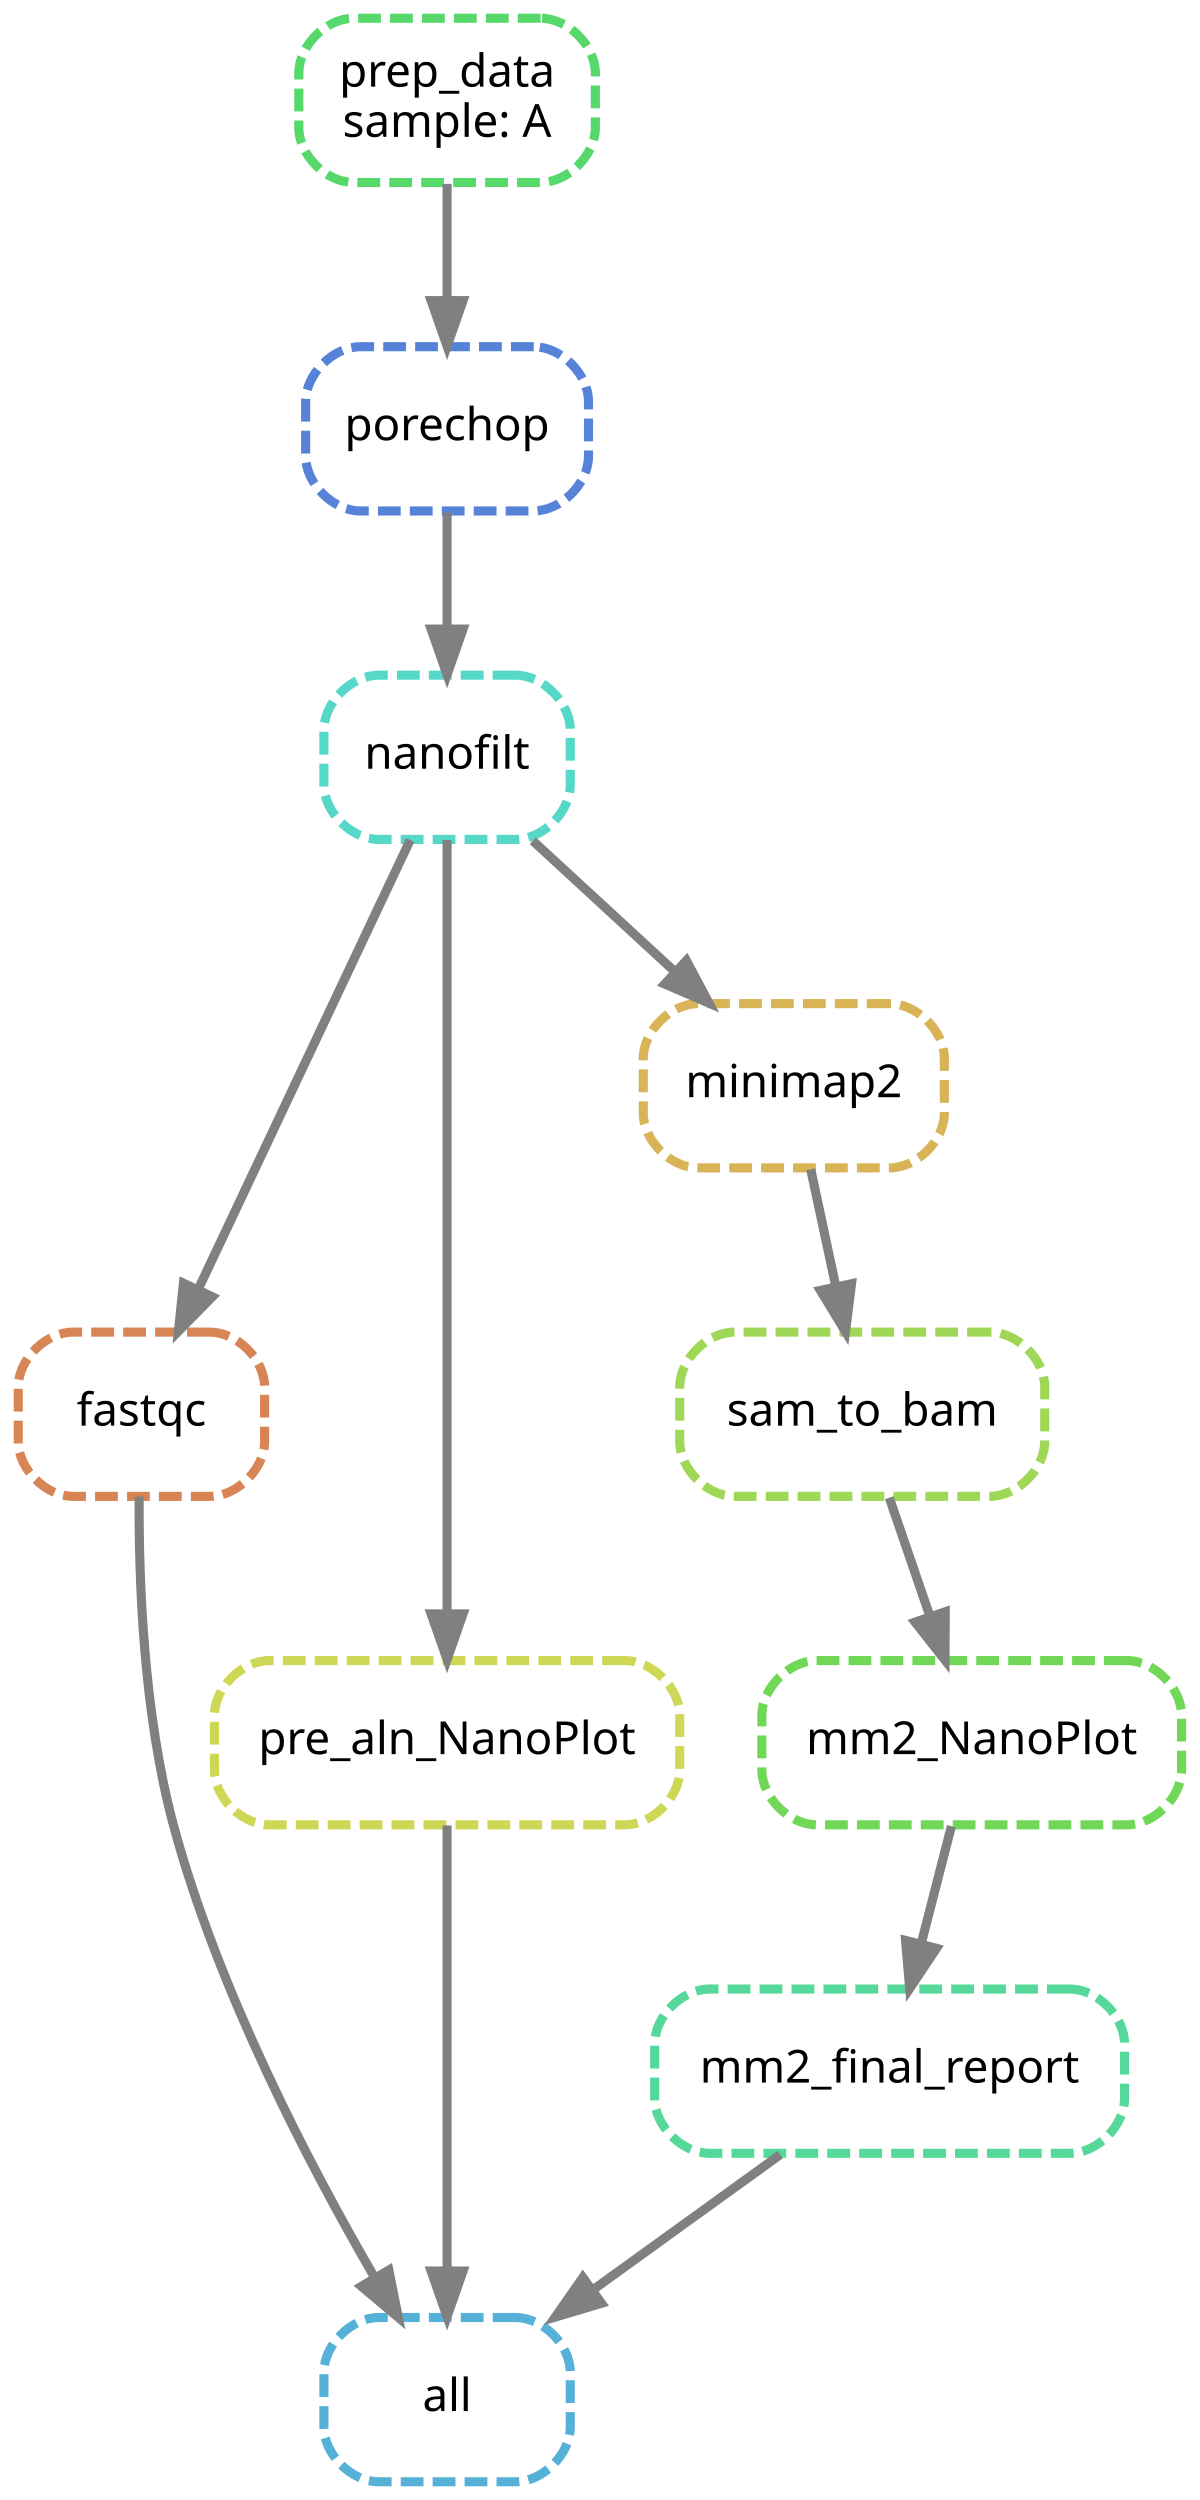
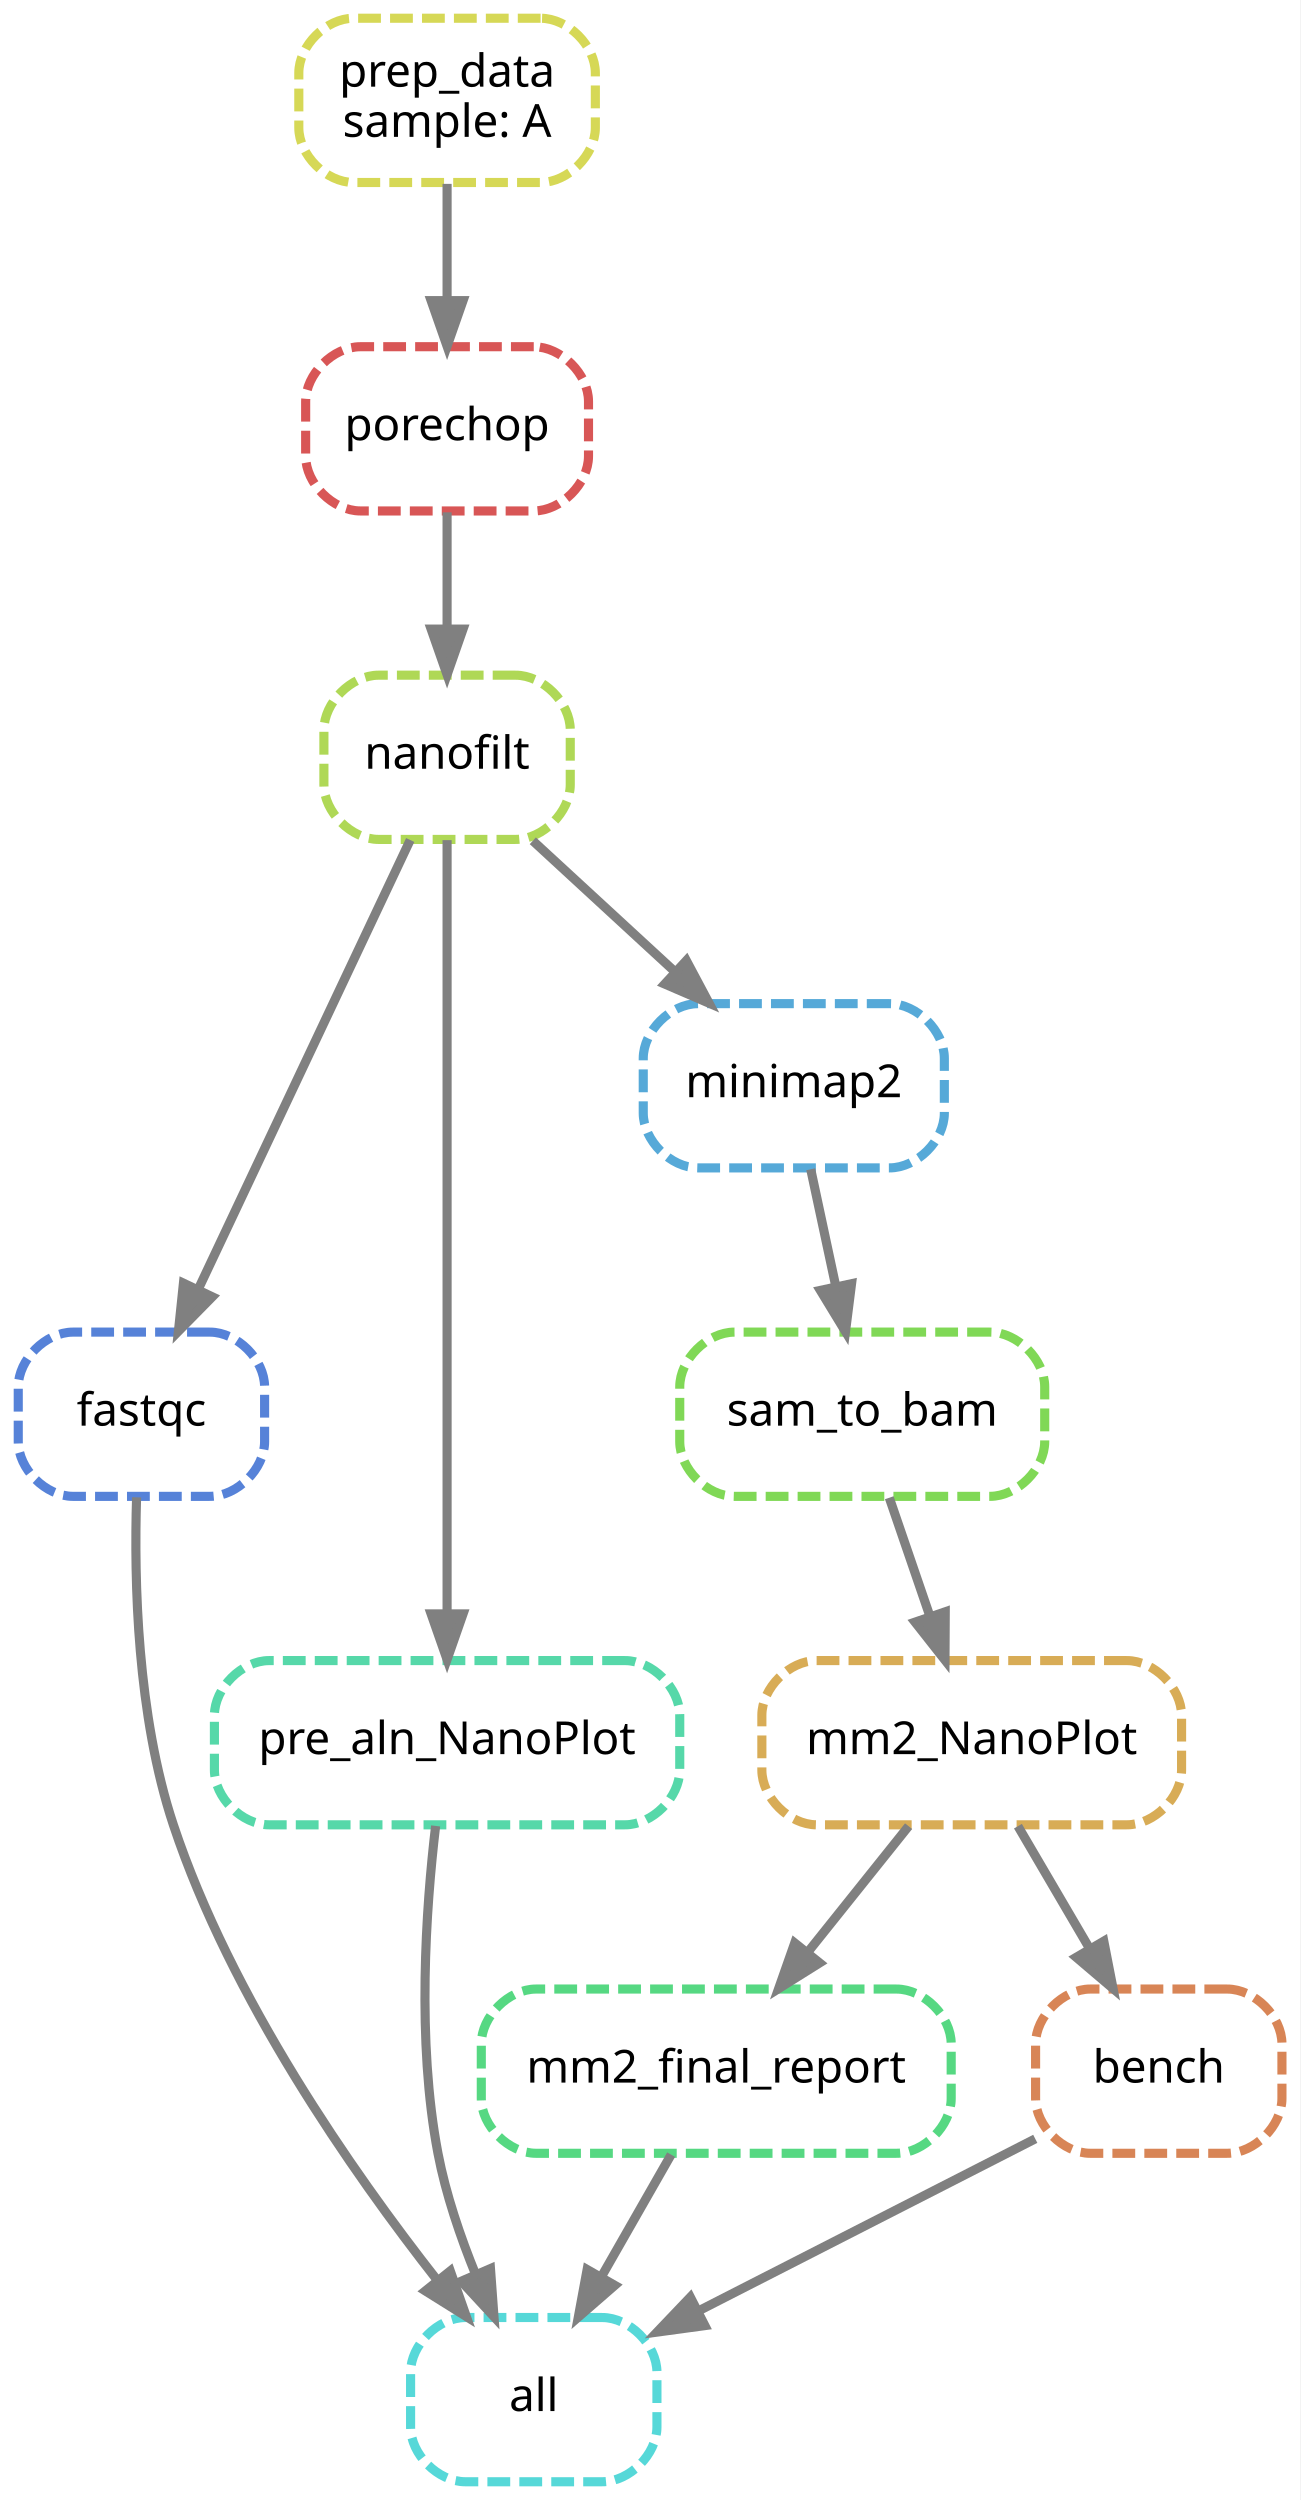
- <svg xmlns="http://www.w3.org/2000/svg" width="263pt" height="548pt" viewBox="0.00 0.00 263.00 548.00">
+ <svg xmlns="http://www.w3.org/2000/svg" width="285pt" height="548pt" viewBox="0.00 0.00 285.00 548.00">
  <g id="graph0" class="graph" transform="scale(1 1) rotate(0) translate(4 544)">
-     <polygon fill="white" stroke="transparent" points="-4,4 -4,-544 259,-544 259,4 -4,4" />
+     <polygon fill="white" stroke="transparent" points="-4,4 -4,-544 281,-544 281,4 -4,4" />
    <g id="node1" class="node">
-       <path fill="none" stroke="#56b1d8" stroke-width="2" stroke-dasharray="5,2" d="M109,-36C109,-36 79,-36 79,-36 73,-36 67,-30 67,-24 67,-24 67,-12 67,-12 67,-6 73,0 79,0 79,0 109,0 109,0 115,0 121,-6 121,-12 121,-12 121,-24 121,-24 121,-30 115,-36 109,-36" />
-       <text text-anchor="middle" x="94" y="-15.5" font-family="sans" font-size="10.00">all</text>
+       <path fill="none" stroke="#56d8d8" stroke-width="2" stroke-dasharray="5,2" d="M128,-36C128,-36 98,-36 98,-36 92,-36 86,-30 86,-24 86,-24 86,-12 86,-12 86,-6 92,0 98,0 98,0 128,0 128,0 134,0 140,-6 140,-12 140,-12 140,-24 140,-24 140,-30 134,-36 128,-36" />
+       <text text-anchor="middle" x="113" y="-15.5" font-family="sans" font-size="10.00">all</text>
    </g>
    <g id="node2" class="node">
-       <path fill="none" stroke="#d88556" stroke-width="2" stroke-dasharray="5,2" d="M42,-252C42,-252 12,-252 12,-252 6,-252 0,-246 0,-240 0,-240 0,-228 0,-228 0,-222 6,-216 12,-216 12,-216 42,-216 42,-216 48,-216 54,-222 54,-228 54,-228 54,-240 54,-240 54,-246 48,-252 42,-252" />
+       <path fill="none" stroke="#5682d8" stroke-width="2" stroke-dasharray="5,2" d="M42,-252C42,-252 12,-252 12,-252 6,-252 0,-246 0,-240 0,-240 0,-228 0,-228 0,-222 6,-216 12,-216 12,-216 42,-216 42,-216 48,-216 54,-222 54,-228 54,-228 54,-240 54,-240 54,-246 48,-252 42,-252" />
      <text text-anchor="middle" x="27" y="-231.5" font-family="sans" font-size="10.00">fastqc</text>
    </g>
    <g id="edge1" class="edge">
-       <path fill="none" stroke="grey" stroke-width="2" d="M26.5,-215.96C26.39,-197.81 27.43,-168.39 34,-144 43.77,-107.72 63.92,-69.22 78.17,-44.69" />
-       <polygon fill="grey" stroke="grey" stroke-width="2" points="81.23,-46.4 83.31,-36.01 75.21,-42.83 81.23,-46.4" />
+       <path fill="none" stroke="grey" stroke-width="2" d="M25.94,-215.79C25.37,-197.5 26.03,-167.97 34,-144 46.61,-106.08 73.09,-68.07 91.91,-44.09" />
+       <polygon fill="grey" stroke="grey" stroke-width="2" points="94.7,-46.21 98.22,-36.21 89.23,-41.83 94.7,-46.21" />
    </g>
    <g id="node3" class="node">
-       <path fill="none" stroke="#56d8c9" stroke-width="2" stroke-dasharray="5,2" d="M109,-396C109,-396 79,-396 79,-396 73,-396 67,-390 67,-384 67,-384 67,-372 67,-372 67,-366 73,-360 79,-360 79,-360 109,-360 109,-360 115,-360 121,-366 121,-372 121,-372 121,-384 121,-384 121,-390 115,-396 109,-396" />
+       <path fill="none" stroke="#afd856" stroke-width="2" stroke-dasharray="5,2" d="M109,-396C109,-396 79,-396 79,-396 73,-396 67,-390 67,-384 67,-384 67,-372 67,-372 67,-366 73,-360 79,-360 79,-360 109,-360 109,-360 115,-360 121,-366 121,-372 121,-372 121,-384 121,-384 121,-390 115,-396 109,-396" />
      <text text-anchor="middle" x="94" y="-375.5" font-family="sans" font-size="10.00">nanofilt</text>
    </g>
-     <g id="edge4" class="edge">
+     <g id="edge5" class="edge">
      <path fill="none" stroke="grey" stroke-width="2" d="M85.92,-359.87C74.35,-335.35 52.97,-290.03 39.39,-261.26" />
      <polygon fill="grey" stroke="grey" stroke-width="2" points="42.54,-259.74 35.11,-252.19 36.21,-262.73 42.54,-259.74" />
    </g>
    <g id="node6" class="node">
-       <path fill="none" stroke="#ced856" stroke-width="2" stroke-dasharray="5,2" d="M133,-180C133,-180 55,-180 55,-180 49,-180 43,-174 43,-168 43,-168 43,-156 43,-156 43,-150 49,-144 55,-144 55,-144 133,-144 133,-144 139,-144 145,-150 145,-156 145,-156 145,-168 145,-168 145,-174 139,-180 133,-180" />
+       <path fill="none" stroke="#56d8a9" stroke-width="2" stroke-dasharray="5,2" d="M133,-180C133,-180 55,-180 55,-180 49,-180 43,-174 43,-168 43,-168 43,-156 43,-156 43,-150 49,-144 55,-144 55,-144 133,-144 133,-144 139,-144 145,-150 145,-156 145,-156 145,-168 145,-168 145,-174 139,-180 133,-180" />
      <text text-anchor="middle" x="94" y="-159.5" font-family="sans" font-size="10.00">pre_aln_NanoPlot</text>
    </g>
-     <g id="edge7" class="edge">
+     <g id="edge8" class="edge">
      <path fill="none" stroke="grey" stroke-width="2" d="M94,-359.85C94,-322.83 94,-235.18 94,-190.39" />
      <polygon fill="grey" stroke="grey" stroke-width="2" points="97.5,-190.23 94,-180.23 90.5,-190.23 97.5,-190.23" />
    </g>
    <g id="node10" class="node">
-       <path fill="none" stroke="#d8b456" stroke-width="2" stroke-dasharray="5,2" d="M191,-324C191,-324 149,-324 149,-324 143,-324 137,-318 137,-312 137,-312 137,-300 137,-300 137,-294 143,-288 149,-288 149,-288 191,-288 191,-288 197,-288 203,-294 203,-300 203,-300 203,-312 203,-312 203,-318 197,-324 191,-324" />
+       <path fill="none" stroke="#56a9d8" stroke-width="2" stroke-dasharray="5,2" d="M191,-324C191,-324 149,-324 149,-324 143,-324 137,-318 137,-312 137,-312 137,-300 137,-300 137,-294 143,-288 149,-288 149,-288 191,-288 191,-288 197,-288 203,-294 203,-300 203,-300 203,-312 203,-312 203,-318 197,-324 191,-324" />
      <text text-anchor="middle" x="170" y="-303.5" font-family="sans" font-size="10.00">minimap2</text>
    </g>
-     <g id="edge11" class="edge">
+     <g id="edge12" class="edge">
      <path fill="none" stroke="grey" stroke-width="2" d="M112.79,-359.7C122.17,-351.05 133.68,-340.45 143.91,-331.03" />
      <polygon fill="grey" stroke="grey" stroke-width="2" points="146.45,-333.45 151.43,-324.1 141.7,-328.3 146.45,-333.45" />
    </g>
    <g id="node4" class="node">
-       <path fill="none" stroke="#5682d8" stroke-width="2" stroke-dasharray="5,2" d="M113,-468C113,-468 75,-468 75,-468 69,-468 63,-462 63,-456 63,-456 63,-444 63,-444 63,-438 69,-432 75,-432 75,-432 113,-432 113,-432 119,-432 125,-438 125,-444 125,-444 125,-456 125,-456 125,-462 119,-468 113,-468" />
+       <path fill="none" stroke="#d85656" stroke-width="2" stroke-dasharray="5,2" d="M113,-468C113,-468 75,-468 75,-468 69,-468 63,-462 63,-456 63,-456 63,-444 63,-444 63,-438 69,-432 75,-432 75,-432 113,-432 113,-432 119,-432 125,-438 125,-444 125,-444 125,-456 125,-456 125,-462 119,-468 113,-468" />
      <text text-anchor="middle" x="94" y="-447.5" font-family="sans" font-size="10.00">porechop</text>
    </g>
-     <g id="edge5" class="edge">
+     <g id="edge6" class="edge">
      <path fill="none" stroke="grey" stroke-width="2" d="M94,-431.7C94,-423.98 94,-414.71 94,-406.11" />
      <polygon fill="grey" stroke="grey" stroke-width="2" points="97.5,-406.1 94,-396.1 90.5,-406.1 97.5,-406.1" />
    </g>
    <g id="node5" class="node">
-       <path fill="none" stroke="#56d86b" stroke-width="2" stroke-dasharray="5,2" d="M114.5,-540C114.5,-540 73.5,-540 73.5,-540 67.5,-540 61.5,-534 61.5,-528 61.5,-528 61.5,-516 61.5,-516 61.5,-510 67.5,-504 73.5,-504 73.5,-504 114.5,-504 114.5,-504 120.5,-504 126.5,-510 126.5,-516 126.5,-516 126.5,-528 126.5,-528 126.5,-534 120.5,-540 114.5,-540" />
+       <path fill="none" stroke="#d6d856" stroke-width="2" stroke-dasharray="5,2" d="M114.5,-540C114.5,-540 73.5,-540 73.5,-540 67.5,-540 61.5,-534 61.5,-528 61.5,-528 61.5,-516 61.5,-516 61.5,-510 67.5,-504 73.5,-504 73.5,-504 114.5,-504 114.5,-504 120.5,-504 126.5,-510 126.5,-516 126.5,-516 126.5,-528 126.5,-528 126.5,-534 120.5,-540 114.5,-540" />
      <text text-anchor="middle" x="94" y="-525" font-family="sans" font-size="10.00">prep_data</text>
      <text text-anchor="middle" x="94" y="-514" font-family="sans" font-size="10.00">sample: A</text>
    </g>
-     <g id="edge6" class="edge">
+     <g id="edge7" class="edge">
      <path fill="none" stroke="grey" stroke-width="2" d="M94,-503.7C94,-495.98 94,-486.71 94,-478.11" />
      <polygon fill="grey" stroke="grey" stroke-width="2" points="97.5,-478.1 94,-468.1 90.5,-478.1 97.5,-478.1" />
    </g>
    <g id="edge2" class="edge">
-       <path fill="none" stroke="grey" stroke-width="2" d="M94,-143.87C94,-119.67 94,-75.21 94,-46.39" />
-       <polygon fill="grey" stroke="grey" stroke-width="2" points="97.5,-46.19 94,-36.19 90.5,-46.19 97.5,-46.19" />
+       <path fill="none" stroke="grey" stroke-width="2" d="M91.49,-143.76C89.35,-125.7 87.31,-96.59 92,-72 93.71,-63.06 96.9,-53.7 100.29,-45.37" />
+       <polygon fill="grey" stroke="grey" stroke-width="2" points="103.51,-46.73 104.28,-36.17 97.09,-43.95 103.51,-46.73" />
    </g>
    <g id="node7" class="node">
-       <path fill="none" stroke="#56d89a" stroke-width="2" stroke-dasharray="5,2" d="M230.5,-108C230.5,-108 151.5,-108 151.5,-108 145.5,-108 139.5,-102 139.5,-96 139.5,-96 139.5,-84 139.5,-84 139.5,-78 145.5,-72 151.5,-72 151.5,-72 230.5,-72 230.5,-72 236.5,-72 242.5,-78 242.5,-84 242.5,-84 242.5,-96 242.5,-96 242.5,-102 236.5,-108 230.5,-108" />
-       <text text-anchor="middle" x="191" y="-87.5" font-family="sans" font-size="10.00">mm2_final_report</text>
+       <path fill="none" stroke="#56d882" stroke-width="2" stroke-dasharray="5,2" d="M192.5,-108C192.5,-108 113.5,-108 113.5,-108 107.5,-108 101.5,-102 101.5,-96 101.5,-96 101.5,-84 101.5,-84 101.5,-78 107.5,-72 113.5,-72 113.5,-72 192.5,-72 192.5,-72 198.5,-72 204.5,-78 204.5,-84 204.5,-84 204.5,-96 204.5,-96 204.5,-102 198.5,-108 192.5,-108" />
+       <text text-anchor="middle" x="153" y="-87.5" font-family="sans" font-size="10.00">mm2_final_report</text>
    </g>
    <g id="edge3" class="edge">
-       <path fill="none" stroke="grey" stroke-width="2" d="M167.02,-71.7C154.69,-62.8 139.48,-51.82 126.15,-42.2" />
-       <polygon fill="grey" stroke="grey" stroke-width="2" points="127.86,-39.12 117.7,-36.1 123.76,-44.79 127.86,-39.12" />
+       <path fill="none" stroke="grey" stroke-width="2" d="M143.11,-71.7C138.51,-63.64 132.94,-53.89 127.85,-44.98" />
+       <polygon fill="grey" stroke="grey" stroke-width="2" points="130.77,-43.05 122.77,-36.1 124.7,-46.52 130.77,-43.05" />
    </g>
    <g id="node8" class="node">
-       <path fill="none" stroke="#70d856" stroke-width="2" stroke-dasharray="5,2" d="M243,-180C243,-180 175,-180 175,-180 169,-180 163,-174 163,-168 163,-168 163,-156 163,-156 163,-150 169,-144 175,-144 175,-144 243,-144 243,-144 249,-144 255,-150 255,-156 255,-156 255,-168 255,-168 255,-174 249,-180 243,-180" />
+       <path fill="none" stroke="#d8ac56" stroke-width="2" stroke-dasharray="5,2" d="M243,-180C243,-180 175,-180 175,-180 169,-180 163,-174 163,-168 163,-168 163,-156 163,-156 163,-150 169,-144 175,-144 175,-144 243,-144 243,-144 249,-144 255,-150 255,-156 255,-156 255,-168 255,-168 255,-174 249,-180 243,-180" />
      <text text-anchor="middle" x="209" y="-159.5" font-family="sans" font-size="10.00">mm2_NanoPlot</text>
    </g>
-     <g id="edge8" class="edge">
-       <path fill="none" stroke="grey" stroke-width="2" d="M204.55,-143.7C202.55,-135.9 200.13,-126.51 197.9,-117.83" />
-       <polygon fill="grey" stroke="grey" stroke-width="2" points="201.28,-116.92 195.4,-108.1 194.5,-118.66 201.28,-116.92" />
+     <g id="edge9" class="edge">
+       <path fill="none" stroke="grey" stroke-width="2" d="M195.16,-143.7C188.51,-135.39 180.42,-125.28 173.11,-116.14" />
+       <polygon fill="grey" stroke="grey" stroke-width="2" points="175.66,-113.73 166.68,-108.1 170.2,-118.1 175.66,-113.73" />
+     </g>
+     <g id="node11" class="node">
+       <path fill="none" stroke="#d88556" stroke-width="2" stroke-dasharray="5,2" d="M265,-108C265,-108 235,-108 235,-108 229,-108 223,-102 223,-96 223,-96 223,-84 223,-84 223,-78 229,-72 235,-72 235,-72 265,-72 265,-72 271,-72 277,-78 277,-84 277,-84 277,-96 277,-96 277,-102 271,-108 265,-108" />
+       <text text-anchor="middle" x="250" y="-87.5" font-family="sans" font-size="10.00">bench</text>
+     </g>
+     <g id="edge13" class="edge">
+       <path fill="none" stroke="grey" stroke-width="2" d="M219.13,-143.7C223.85,-135.64 229.56,-125.89 234.78,-116.98" />
+       <polygon fill="grey" stroke="grey" stroke-width="2" points="237.95,-118.5 239.98,-108.1 231.91,-114.96 237.95,-118.5" />
    </g>
    <g id="node9" class="node">
-       <path fill="none" stroke="#9fd856" stroke-width="2" stroke-dasharray="5,2" d="M213,-252C213,-252 157,-252 157,-252 151,-252 145,-246 145,-240 145,-240 145,-228 145,-228 145,-222 151,-216 157,-216 157,-216 213,-216 213,-216 219,-216 225,-222 225,-228 225,-228 225,-240 225,-240 225,-246 219,-252 213,-252" />
+       <path fill="none" stroke="#80d856" stroke-width="2" stroke-dasharray="5,2" d="M213,-252C213,-252 157,-252 157,-252 151,-252 145,-246 145,-240 145,-240 145,-228 145,-228 145,-222 151,-216 157,-216 157,-216 213,-216 213,-216 219,-216 225,-222 225,-228 225,-228 225,-240 225,-240 225,-246 219,-252 213,-252" />
      <text text-anchor="middle" x="185" y="-231.5" font-family="sans" font-size="10.00">sam_to_bam</text>
    </g>
-     <g id="edge9" class="edge">
+     <g id="edge10" class="edge">
      <path fill="none" stroke="grey" stroke-width="2" d="M190.93,-215.7C193.61,-207.9 196.83,-198.51 199.8,-189.83" />
      <polygon fill="grey" stroke="grey" stroke-width="2" points="203.2,-190.7 203.14,-180.1 196.58,-188.43 203.2,-190.7" />
    </g>
-     <g id="edge10" class="edge">
+     <g id="edge11" class="edge">
      <path fill="none" stroke="grey" stroke-width="2" d="M173.71,-287.7C175.36,-279.98 177.35,-270.71 179.19,-262.11" />
      <polygon fill="grey" stroke="grey" stroke-width="2" points="182.66,-262.62 181.33,-252.1 175.82,-261.15 182.66,-262.62" />
    </g>
+     <g id="edge4" class="edge">
+       <path fill="none" stroke="grey" stroke-width="2" d="M222.93,-75.17C201.82,-64.38 172.31,-49.3 149.17,-37.48" />
+       <polygon fill="grey" stroke="grey" stroke-width="2" points="150.51,-34.23 140.01,-32.8 147.32,-40.47 150.51,-34.23" />
+     </g>
  </g>
</svg>
